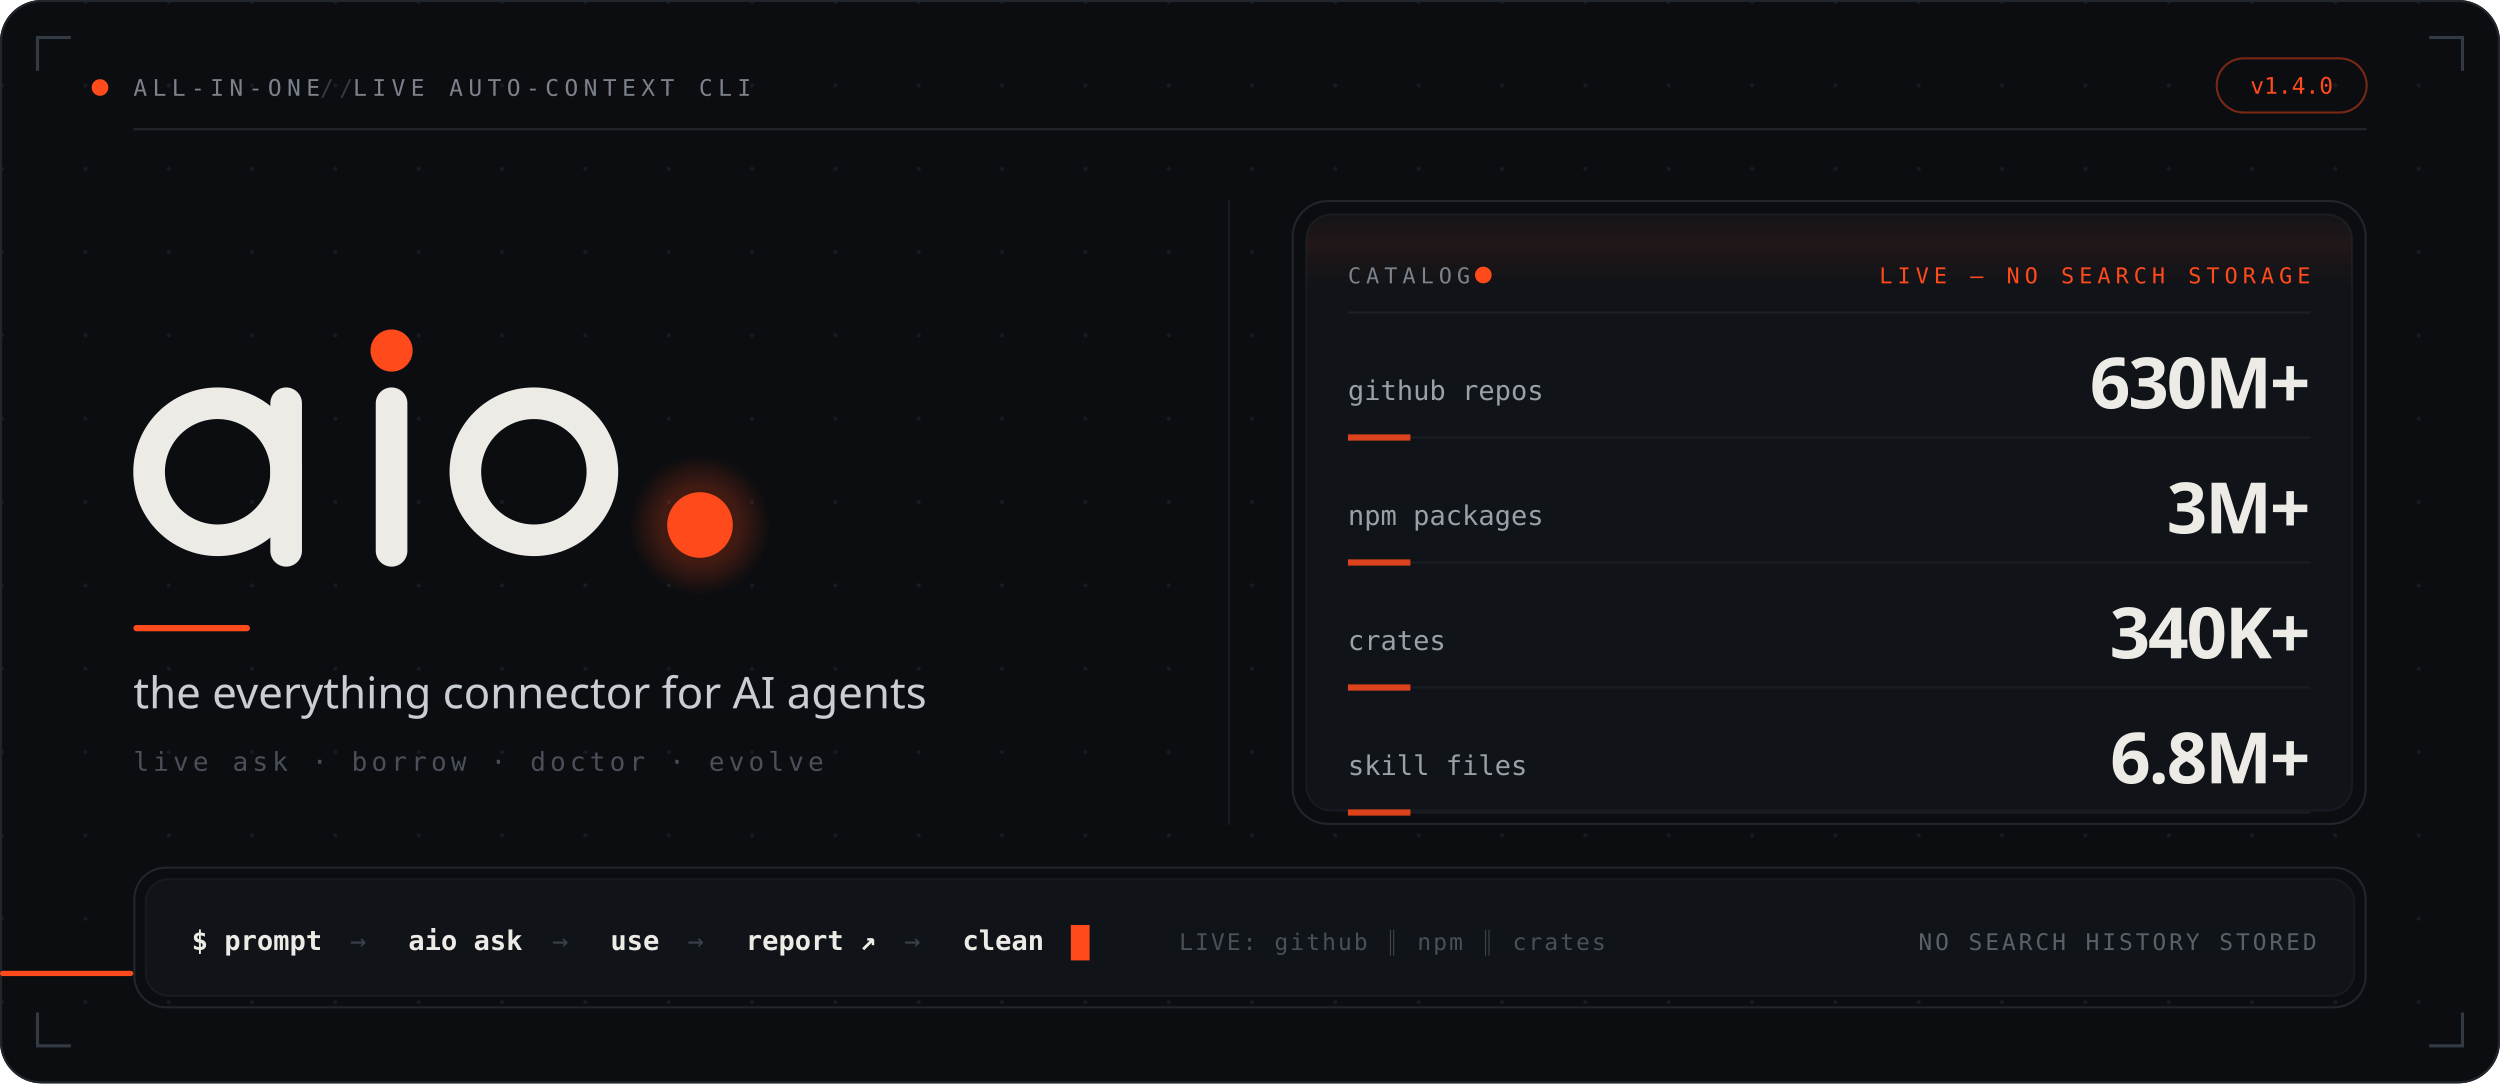
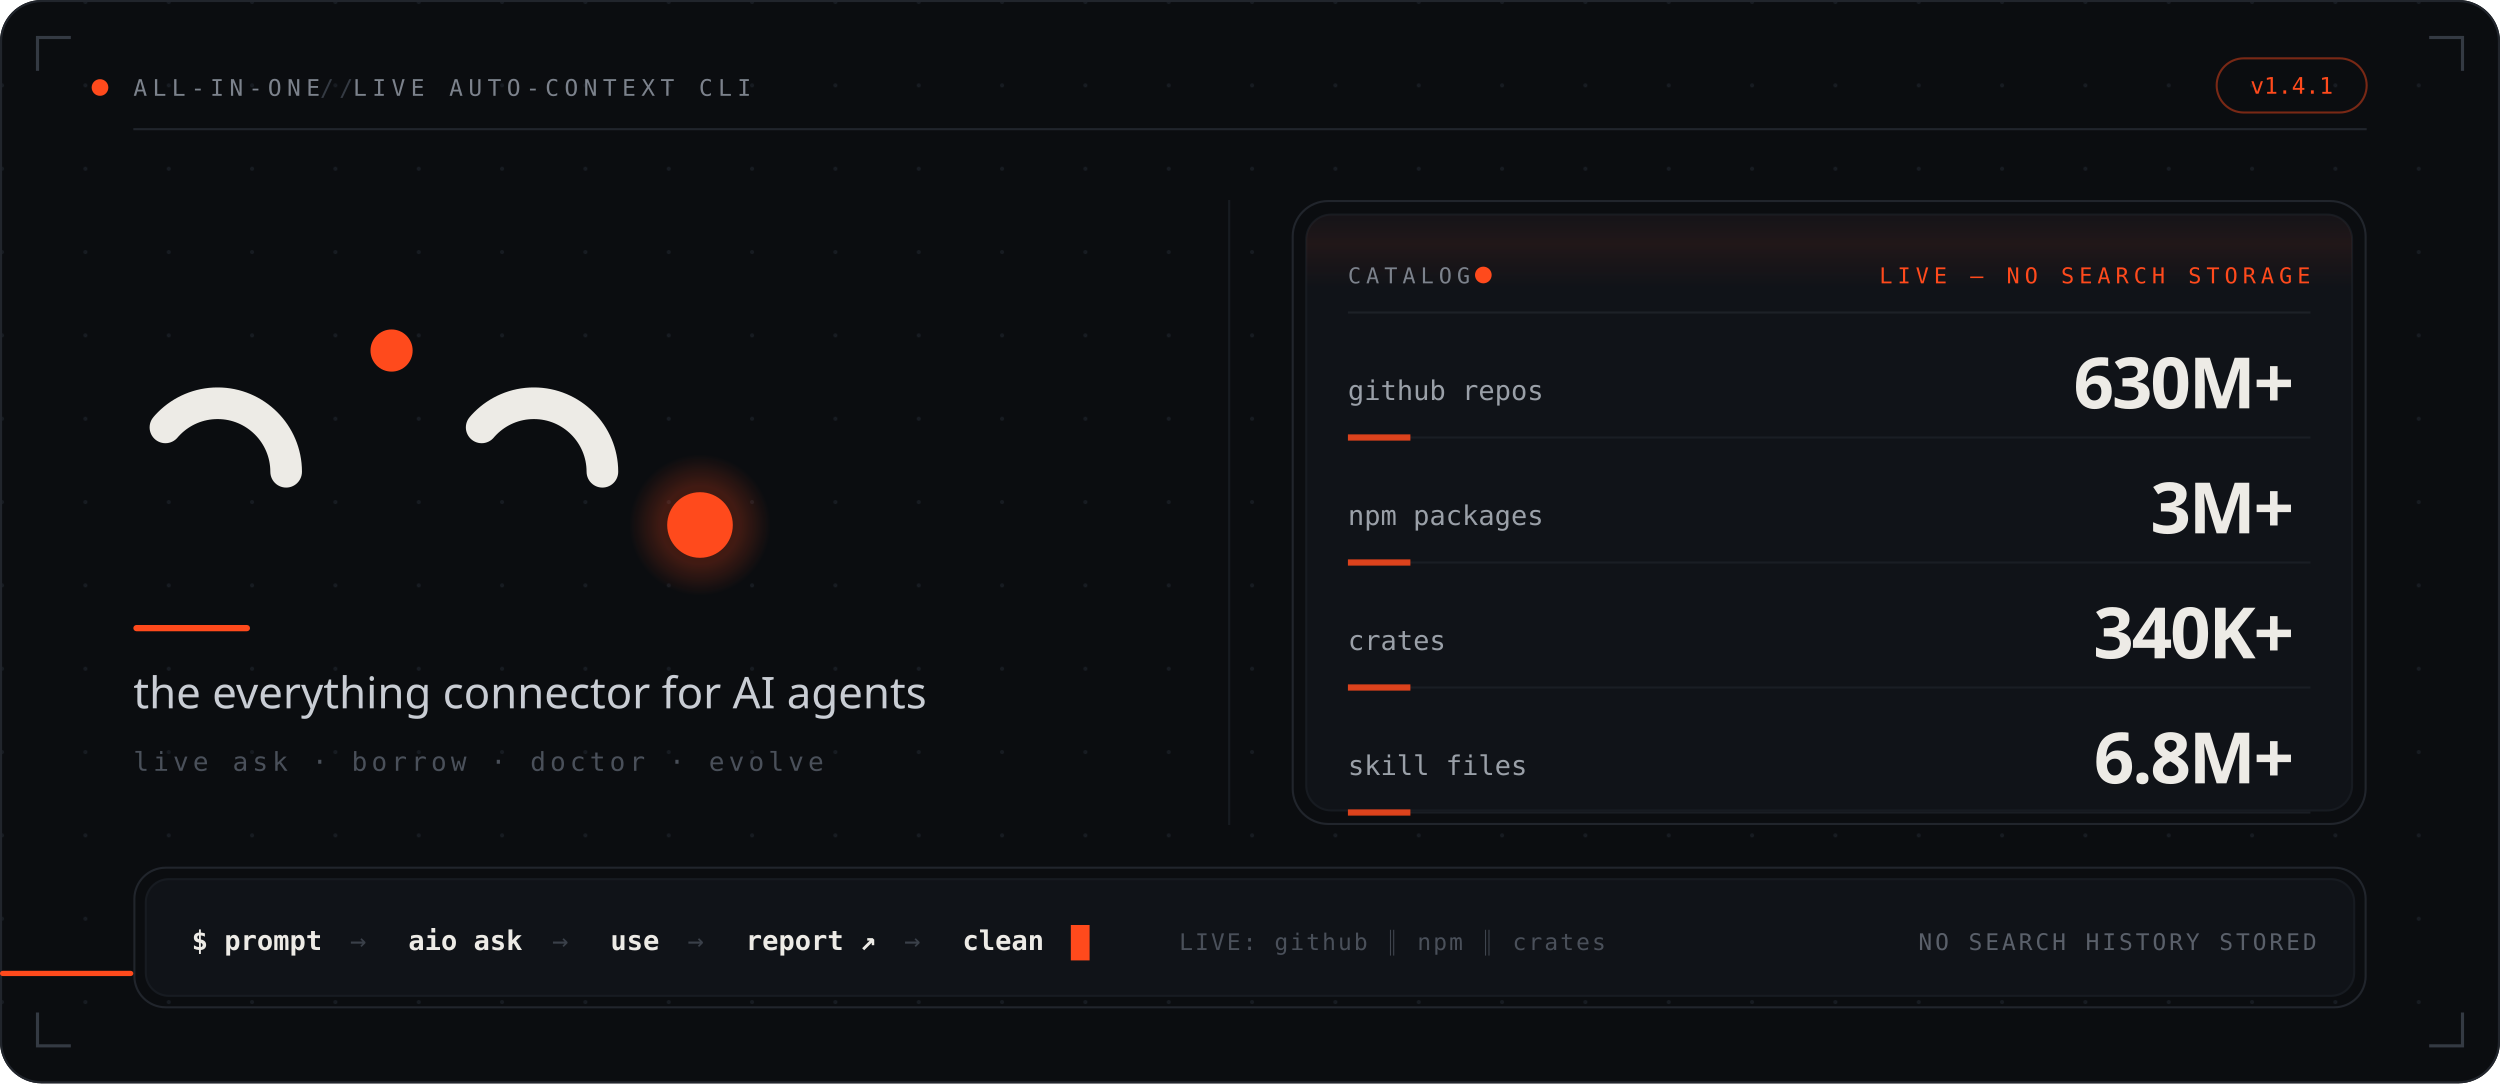
<svg xmlns="http://www.w3.org/2000/svg" viewBox="0 0 1200 520" role="img" aria-label="aio — all-in-one: live search across github (630M+ repos), npm and crates for AI agents, no search storage — results printed, never saved">
  <defs>
    <pattern id="grid" width="40" height="40" patternUnits="userSpaceOnUse">
      <circle cx="1" cy="1" r="1" fill="#171B21" />
    </pattern>
    <clipPath id="wordClip">
      <rect x="56" y="120" width="330" height="180" />
    </clipPath>
    <clipPath id="panelClip">
      <rect x="627" y="103" width="502" height="286" rx="12" />
    </clipPath>
    <linearGradient id="askSheen2" x1="0" y1="0" x2="0" y2="1">
      <stop offset="0" stop-color="#FF4A1C" stop-opacity="0" />
      <stop offset="0.5" stop-color="#FF4A1C" stop-opacity="0.07" />
      <stop offset="1" stop-color="#FF4A1C" stop-opacity="0" />
    </linearGradient>
    <radialGradient id="dotHalo" cx="0.5" cy="0.5" r="0.5">
      <stop offset="0.55" stop-color="#FF4A1C" stop-opacity="0.22" />
      <stop offset="1" stop-color="#FF4A1C" stop-opacity="0" />
    </radialGradient>
    <style>
      .disp{font-family:ui-sans-serif,system-ui,"Segoe UI Variable Display","Segoe UI",sans-serif;font-weight:800;fill:#EDEBE6}
      .sans{font-family:ui-sans-serif,system-ui,"Segoe UI",sans-serif}
      .mono{font-family:ui-monospace,"Cascadia Mono","SF Mono",Consolas,monospace}
      .eyebrow{font-size:11px;letter-spacing:2.6px;fill:#7C828C}
      .muted{fill:#7C828C}
      .dim{fill:#4A505A}
      .txt{fill:#C9CDD4}
      .acc{fill:#FF4A1C}
      .hair{stroke:#21252C;stroke-width:1}
      .hair2{stroke:#171B21;stroke-width:1}
      @keyframes rise{from{opacity:0;transform:translateY(18px)}to{opacity:1;transform:none}}
      @keyframes riseSm{from{opacity:0;transform:translateY(10px)}to{opacity:1;transform:none}}
      @keyframes grow{from{transform:scaleX(0)}to{transform:scaleX(1)}}
      @keyframes pop{0%{opacity:0;transform:scale(0)}70%{opacity:1;transform:scale(1.12)}100%{opacity:1;transform:scale(1)}}
      @keyframes fadeIn{from{opacity:0}to{opacity:1}}
      .g{transform-box:fill-box;transform-origin:0 50%}
      .c{transform-box:fill-box;transform-origin:50% 50%}
      .r{transform-box:fill-box;transform-origin:50% 50%;animation:rise .9s cubic-bezier(.32,.72,0,1) both}
      .rs{transform-box:fill-box;transform-origin:0 50%;animation:riseSm .7s cubic-bezier(.32,.72,0,1) both}
      .gw{transform-box:fill-box;transform-origin:0 50%;animation:grow 1.1s cubic-bezier(.32,.72,0,1) both}
      .pp{animation:pop .8s cubic-bezier(.34,1.4,.5,1) both}
      .fd{animation:fadeIn .8s cubic-bezier(.32,.72,0,1) both}
-       @media (prefers-reduced-motion:reduce){.r,.rs,.gw,.pp,.fd{animation:none}}
+       .lg&gt;circle,.lg&gt;path{stroke-dasharray:100;stroke-dashoffset:100;animation:draw 1.5s cubic-bezier(.32,.72,0,1) .5s forwards}
+       @keyframes draw{to{stroke-dashoffset:0}}
+       @media (prefers-reduced-motion:reduce){.r,.rs,.gw,.pp,.fd{animation:none}.lg&gt;circle,.lg&gt;path{animation:none;stroke-dashoffset:0}}
    </style>
  </defs>
  <rect width="1200" height="520" rx="20" fill="#0B0D10" />
  <rect x="0.5" y="0.5" width="1199" height="519" rx="19.5" fill="url(#grid)" />
  <rect x="0.5" y="0.5" width="1199" height="519" rx="19.5" fill="none" stroke="#21252C" />
  <g stroke="#343A43" stroke-width="1.5" fill="none" class="fd" style="animation-delay:.9s">
    <path d="M18 34 V18 H34" />
    <path d="M1166 18 H1182 V34" />
    <path d="M1182 486 V502 H1166" />
    <path d="M34 502 H18 V486" />
  </g>
  <circle cx="48" cy="42" r="4" fill="#FF4A1C" class="fd" style="animation-delay:.5s">
    <animate attributeName="opacity" values="1;0.2;1" dur="2.2s" repeatCount="indefinite" />
  </circle>
  <text x="64" y="46" class="mono eyebrow">ALL-IN-ONE<tspan fill="#343A43">  //  </tspan>LIVE AUTO-CONTEXT CLI</text>
  <g class="fd" style="animation-delay:.7s">
    <rect x="1064" y="28" width="72" height="26" rx="13" fill="none" stroke="#FF4A1C" stroke-opacity="0.45" />
-     <text x="1100" y="45" text-anchor="middle" class="mono" font-size="11" fill="#FF4A1C">v1.4.0</text>
+     <text x="1100" y="45" text-anchor="middle" class="mono" font-size="11" fill="#FF4A1C">v1.4.1</text>
  </g>
  <line x1="64" y1="62" x2="1136" y2="62" class="hair gw" style="animation-delay:.15s" />
  <line x1="590" y1="96" x2="590" y2="396" stroke="#171B21" class="fd" style="animation-delay:.45s" />
  <g clip-path="url(#wordClip)">
    <g transform="translate(48.8 137.9) scale(1.265)">
      <g class="r" style="animation-delay:.35s">
-         <g fill="none" stroke="#EDEBE6" stroke-width="12" stroke-linecap="round" stroke-linejoin="round">
-           <circle cx="44" cy="70" r="26" />
-           <path d="M70 44 V100" />
-           <path d="M110 44 V100" />
-           <circle cx="164" cy="70" r="26" />
+         <g class="lg" fill="none" stroke="#EDEBE6" stroke-width="12" stroke-linecap="round" stroke-linejoin="round">
+           <circle pathLength="100" cx="44" cy="70" r="26" />
+           <path pathLength="100" d="M70 44 V100" />
+           <path pathLength="100" d="M110 44 V100" />
+           <circle pathLength="100" cx="164" cy="70" r="26" />
        </g>
        <circle cx="110" cy="24" r="8" fill="#FF4A1C" />
      </g>
    </g>
  </g>
  <g class="pp" style="animation-delay:.75s">
    <circle cx="336" cy="252" r="34" fill="url(#dotHalo)">
      <animate attributeName="r" values="30;40;30" dur="3.6s" repeatCount="indefinite" calcMode="spline" keySplines="0.45 0 0.55 1;0.45 0 0.55 1" />
    </circle>
    <circle cx="336" cy="252" r="15" fill="#FF4A1C" />
    <circle cx="336" cy="252" r="15" fill="none" stroke="#FF4A1C" stroke-width="1.5">
      <animate attributeName="r" values="15;34" dur="3.6s" repeatCount="indefinite" />
      <animate attributeName="stroke-opacity" values="0.55;0" dur="3.6s" repeatCount="indefinite" />
    </circle>
  </g>
  <rect x="64" y="300" width="56" height="3" rx="1.5" fill="#FF4A1C" class="gw" style="animation-delay:.65s">
    <animate attributeName="opacity" values="1;0.45;1" dur="4s" begin="1.6s" repeatCount="indefinite" />
  </rect>
  <text x="64" y="340" class="sans txt r" font-size="21" font-weight="500" style="animation-delay:.6s">the everything connector for AI agents</text>
  <text x="64" y="370" class="mono dim rs" font-size="12.5" letter-spacing="2" style="animation-delay:.72s">live ask  ·  borrow  ·  doctor  ·  evolve</text>
  <g class="r" style="animation-delay:.45s">
    <rect x="620.5" y="96.5" width="515" height="299" rx="17" fill="none" stroke="#21252C" />
    <rect x="627" y="103" width="502" height="286" rx="12" fill="#101318" stroke="#171B21" />
    <g clip-path="url(#panelClip)">
      <rect x="627" y="96" width="502" height="42" fill="url(#askSheen2)">
        <animate attributeName="y" values="96;394;96" dur="5.4s" begin="2s" repeatCount="indefinite" calcMode="spline" keyTimes="0;0.5;1" keySplines="0.45 0 0.55 1;0.45 0 0.55 1" />
      </rect>
    </g>
    <text x="647" y="136" class="mono" font-size="10.5" letter-spacing="2.4" fill="#7C828C">CATALOG</text>
    <circle cx="712" cy="132" r="3.5" fill="#FF4A1C">
      <animate attributeName="opacity" values="1;0.2;1" dur="2.4s" repeatCount="indefinite" />
    </circle>
    <circle cx="712" cy="132" r="3.5" fill="none" stroke="#FF4A1C">
      <animate attributeName="r" values="3.5;11" dur="2.4s" repeatCount="indefinite" />
      <animate attributeName="stroke-opacity" values="0.6;0" dur="2.4s" repeatCount="indefinite" />
    </circle>
    <text x="1109" y="136" text-anchor="end" class="mono" font-size="10.5" letter-spacing="2.4" fill="#FF4A1C">LIVE — NO SEARCH STORAGE</text>
    <line x1="647" y1="150" x2="1109" y2="150" stroke="#1D2127" />
    <g class="rs" style="animation-delay:.62s">
      <text x="647" y="192" class="mono" font-size="13" fill="#9AA0A8">github repos</text>
-       <text x="1109" y="196" text-anchor="end" class="disp" font-size="34" letter-spacing="-1">630M+</text>
+       <text x="1109" y="196" text-anchor="end" class="disp" font-size="34" letter-spacing="-1">630M+
+         <animate attributeName="opacity" values="1;0.68;1" dur="5s" begin="2.2s" repeatCount="indefinite" />
+       </text>
      <line x1="647" y1="210" x2="1109" y2="210" stroke="#1A1E24" />
      <rect x="647" y="208.5" width="30" height="3" fill="#FF4A1C" opacity="0.85">
        <animate attributeName="x" values="647;1079;647" dur="7s" repeatCount="indefinite" calcMode="spline" keyTimes="0;0.5;1" keySplines="0.45 0 0.55 1;0.45 0 0.55 1" />
      </rect>
    </g>
    <g class="rs" style="animation-delay:.74s">
      <text x="647" y="252" class="mono" font-size="13" fill="#9AA0A8">npm packages</text>
-       <text x="1109" y="256" text-anchor="end" class="disp" font-size="34" letter-spacing="-1">3M+</text>
+       <text x="1109" y="256" text-anchor="end" class="disp" font-size="34" letter-spacing="-1">3M+
+         <animate attributeName="opacity" values="1;0.68;1" dur="5s" begin="2.65s" repeatCount="indefinite" />
+       </text>
      <line x1="647" y1="270" x2="1109" y2="270" stroke="#1A1E24" />
      <rect x="647" y="268.5" width="30" height="3" fill="#FF4A1C" opacity="0.85">
        <animate attributeName="x" values="647;1079;647" dur="7s" begin="1.2s" repeatCount="indefinite" calcMode="spline" keyTimes="0;0.5;1" keySplines="0.45 0 0.55 1;0.45 0 0.55 1" />
      </rect>
    </g>
    <g class="rs" style="animation-delay:.86s">
      <text x="647" y="312" class="mono" font-size="13" fill="#9AA0A8">crates</text>
-       <text x="1109" y="316" text-anchor="end" class="disp" font-size="34" letter-spacing="-1">340K+</text>
+       <text x="1109" y="316" text-anchor="end" class="disp" font-size="34" letter-spacing="-1">340K+
+         <animate attributeName="opacity" values="1;0.68;1" dur="5s" begin="3.1s" repeatCount="indefinite" />
+       </text>
      <line x1="647" y1="330" x2="1109" y2="330" stroke="#1A1E24" />
      <rect x="647" y="328.5" width="30" height="3" fill="#FF4A1C" opacity="0.85">
        <animate attributeName="x" values="647;1079;647" dur="7s" begin="2.4s" repeatCount="indefinite" calcMode="spline" keyTimes="0;0.5;1" keySplines="0.45 0 0.55 1;0.45 0 0.55 1" />
      </rect>
    </g>
    <g class="rs" style="animation-delay:.98s">
      <text x="647" y="372" class="mono" font-size="13" fill="#9AA0A8">skill files</text>
-       <text x="1109" y="376" text-anchor="end" class="disp" font-size="34" letter-spacing="-1">6.8M+</text>
+       <text x="1109" y="376" text-anchor="end" class="disp" font-size="34" letter-spacing="-1">6.8M+
+         <animate attributeName="opacity" values="1;0.68;1" dur="5s" begin="3.55s" repeatCount="indefinite" />
+       </text>
      <line x1="647" y1="390" x2="1109" y2="390" stroke="#1A1E24" />
      <rect x="647" y="388.5" width="30" height="3" fill="#FF4A1C" opacity="0.85">
        <animate attributeName="x" values="647;1079;647" dur="7s" begin="3.6s" repeatCount="indefinite" calcMode="spline" keyTimes="0;0.5;1" keySplines="0.45 0 0.55 1;0.45 0 0.55 1" />
      </rect>
    </g>
  </g>
  <g class="r" style="animation-delay:1.05s">
    <rect x="64.5" y="416.5" width="1071" height="67" rx="15" fill="none" stroke="#21252C" />
    <rect x="70" y="422" width="1060" height="56" rx="11" fill="#101318" stroke="#171B21" />
    <text x="92" y="456" class="mono" font-size="13" font-weight="700" fill="#EDEBE6">$ prompt</text>
    <text x="168" y="456" class="mono" font-size="13" fill="#3A4049">→</text>
    <text x="196" y="456" class="mono" font-size="13" font-weight="700" fill="#EDEBE6">aio ask</text>
    <text x="265" y="456" class="mono" font-size="13" fill="#3A4049">→</text>
    <text x="293" y="456" class="mono" font-size="13" font-weight="700" fill="#EDEBE6">use</text>
    <text x="330" y="456" class="mono" font-size="13" fill="#3A4049">→</text>
    <text x="358" y="456" class="mono" font-size="13" font-weight="700" fill="#EDEBE6">report ↗</text>
    <text x="434" y="456" class="mono" font-size="13" fill="#3A4049">→</text>
    <text x="462" y="456" class="mono" font-size="13" font-weight="700" fill="#EDEBE6">clean</text>
    <text x="566" y="456" class="mono" font-size="11" letter-spacing="1" fill="#4A505A">LIVE: github ∥ npm ∥ crates</text>
    <rect y="466" height="2.5" width="64" rx="1.25" fill="#FF4A1C">
      <animate attributeName="x" values="90;194;291;356;460;90" keyTimes="0;0.18;0.36;0.54;0.72;1" dur="11s" repeatCount="indefinite" calcMode="spline" keySplines="0.4 0 0.2 1;0.4 0 0.2 1;0.4 0 0.2 1;0.4 0 0.2 1;0.4 0 0.2 1" />
      <animate attributeName="width" values="64;59;27;66;43;64" keyTimes="0;0.18;0.36;0.54;0.72;1" dur="11s" repeatCount="indefinite" calcMode="spline" keySplines="0.4 0 0.2 1;0.4 0 0.2 1;0.4 0 0.2 1;0.4 0 0.2 1;0.4 0 0.2 1" />
    </rect>
    <rect x="514" y="444" width="9" height="17" fill="#FF4A1C">
      <animate attributeName="opacity" values="1;1;0;0" keyTimes="0;0.52;0.52;1" dur="1.4s" repeatCount="indefinite" />
    </rect>
    <text x="1112" y="456" text-anchor="end" class="mono" font-size="11" letter-spacing="1.4" fill="#5A606A">NO SEARCH HISTORY STORED</text>
  </g>
</svg>
